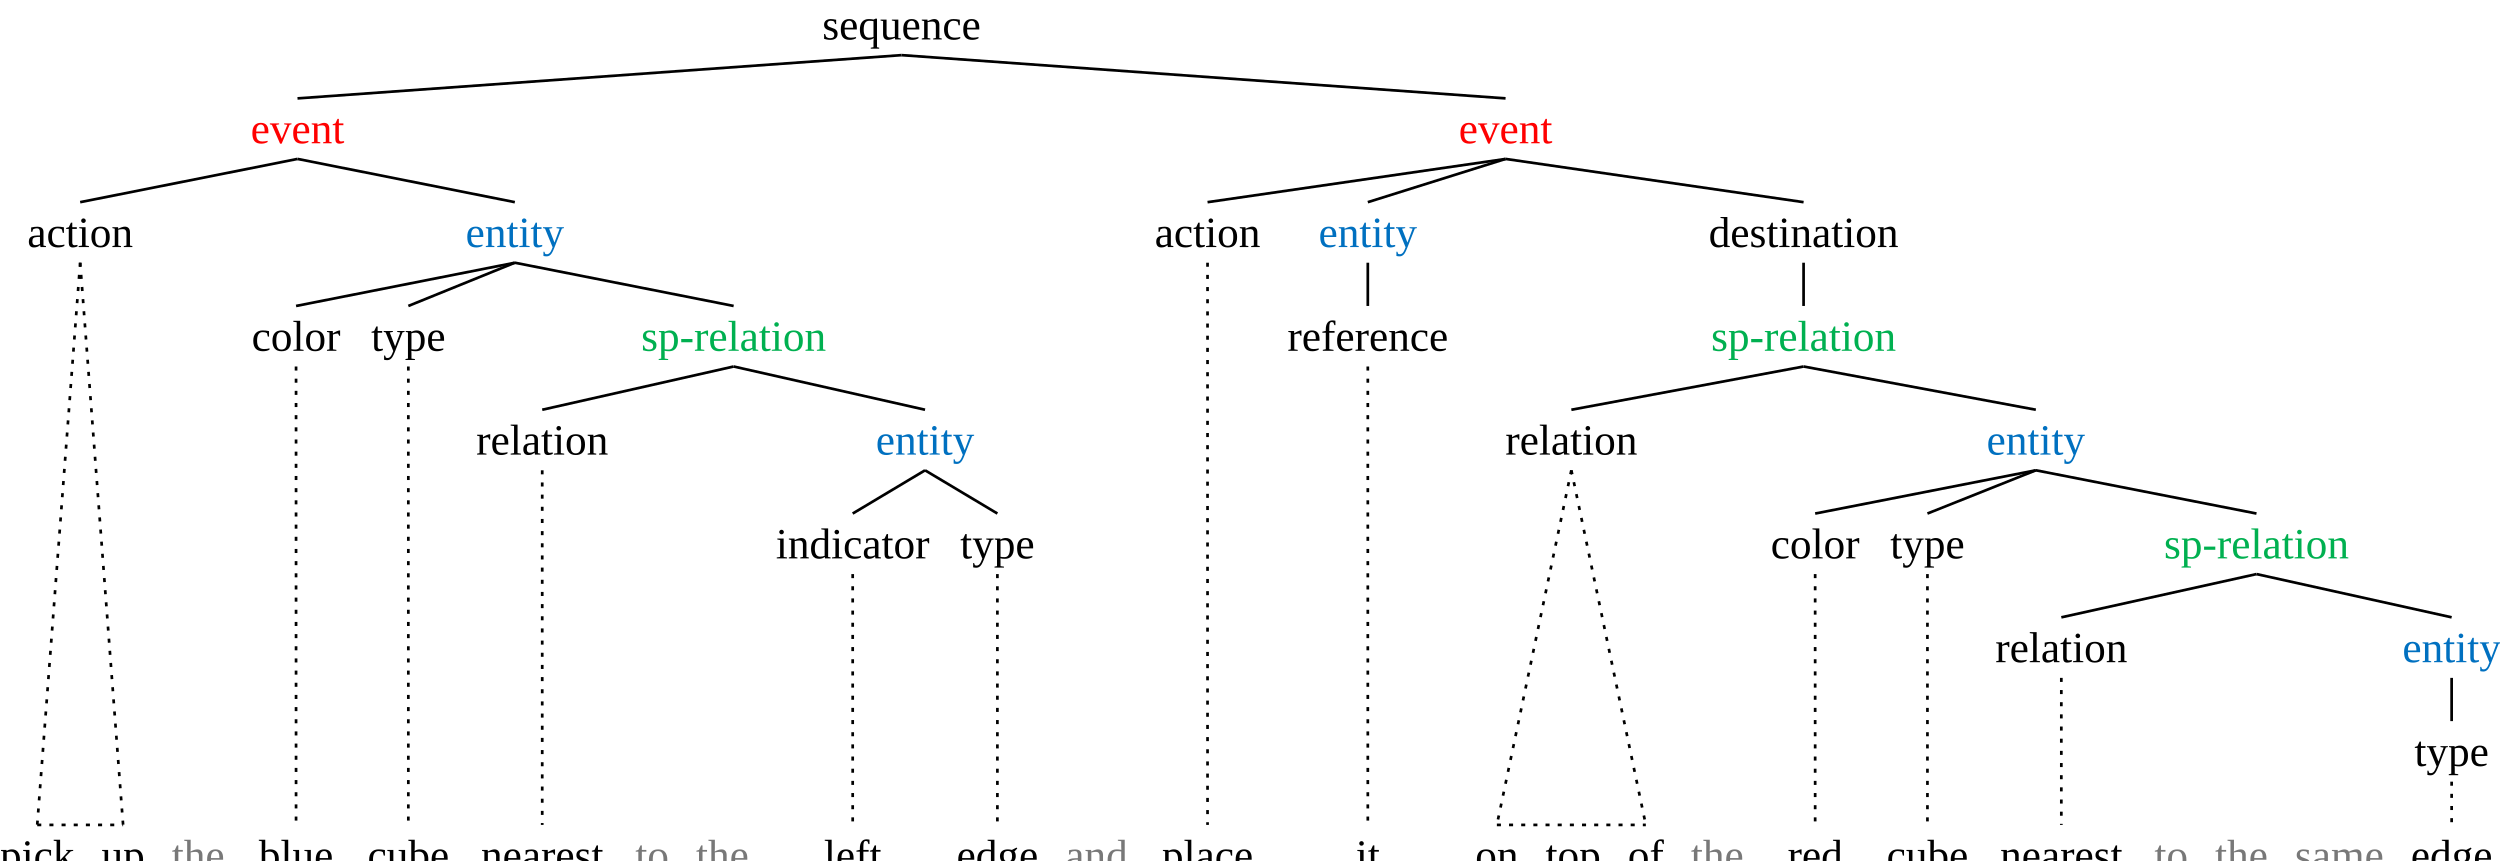
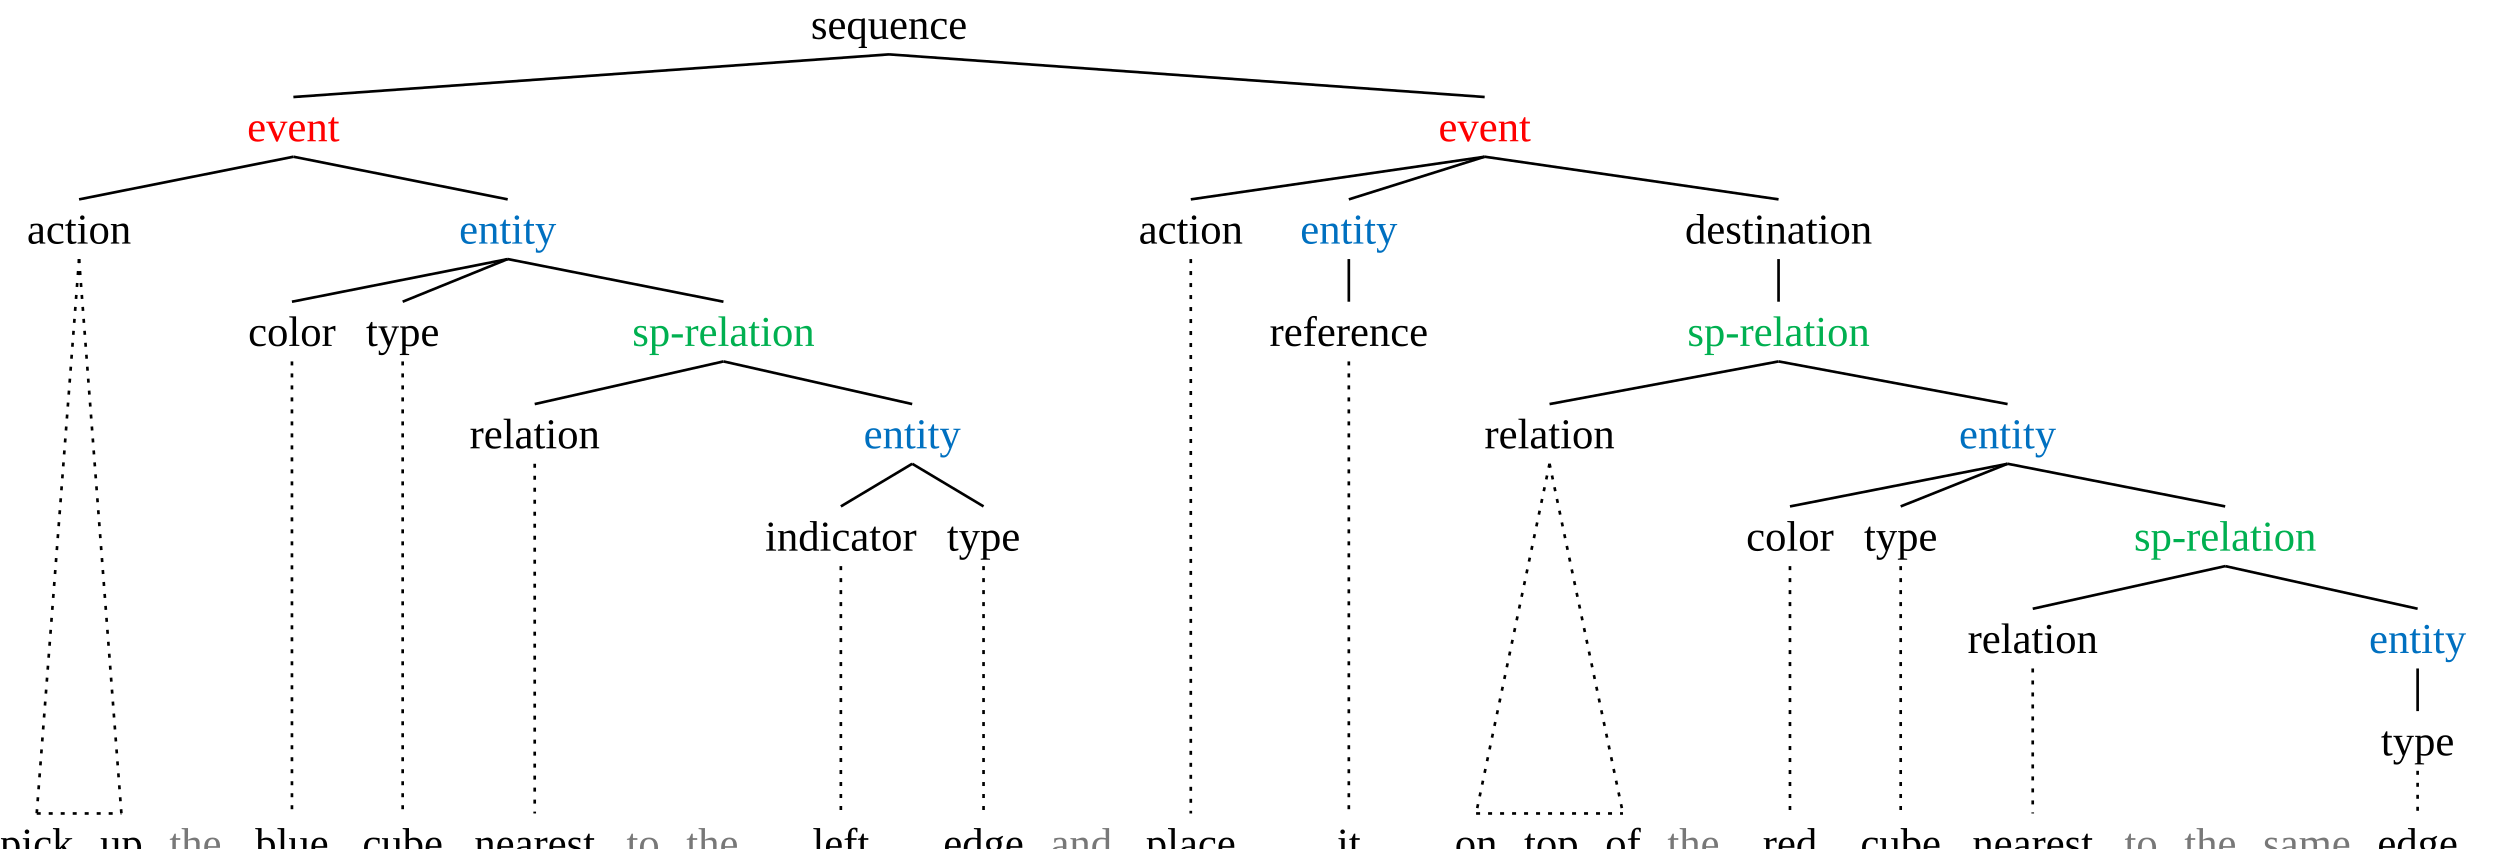
<svg xmlns="http://www.w3.org/2000/svg" version="1.1">
  <text x="304.221" y="14.598" font-family="Times New Roman" font-size="16" fill="rgb(0, 0, 0)">sequence</text>
  <text x="92.743" y="52.996" font-family="Times New Roman" font-size="16" fill="rgb(255, 0, 0)">event</text>
  <text x="10.113" y="91.395" font-family="Times New Roman" font-size="16" fill="rgb(0, 0, 0)">action</text>
  <text x="0.0" y="321.785" font-family="Times New Roman" font-size="16" fill="rgb(0, 0, 0)">pick</text>
  <text x="37.547" y="321.785" font-family="Times New Roman" font-size="16" fill="rgb(0, 0, 0)">up</text>
  <line x1="29.66" y1="97.195" x2="13.773" y2="305.188" stroke-width="1.0" stroke="black" stroke-dasharray="1.5, 3.0" />
  <line x1="29.66" y1="97.195" x2="45.547" y2="305.188" stroke-width="1.0" stroke="black" stroke-dasharray="1.5, 3.0" />
  <line x1="13.773" y1="305.188" x2="45.547" y2="305.188" stroke-width="1.0" stroke="black" stroke-dasharray="1.5, 3.0" />
  <text x="172.256" y="91.395" font-family="Times New Roman" font-size="16" fill="rgb(0, 112, 192)">entity</text>
  <text x="63.547" y="321.785" font-family="Times New Roman" font-size="16" fill="rgb(120, 120, 120)">the</text>
  <text x="93.094" y="129.793" font-family="Times New Roman" font-size="16" fill="rgb(0, 0, 0)">color</text>
  <text x="95.758" y="321.785" font-family="Times New Roman" font-size="16" fill="rgb(0, 0, 0)">blue</text>
  <line x1="109.531" y1="135.594" x2="109.531" y2="305.188" stroke-width="1.0" stroke="black" stroke-dasharray="1.5, 3.0" />
  <text x="137.297" y="129.793" font-family="Times New Roman" font-size="16" fill="rgb(0, 0, 0)">type</text>
  <text x="135.969" y="321.785" font-family="Times New Roman" font-size="16" fill="rgb(0, 0, 0)">cube</text>
  <line x1="151.07" y1="135.594" x2="151.07" y2="305.188" stroke-width="1.0" stroke="black" stroke-dasharray="1.5, 3.0" />
  <text x="237.208" y="129.793" font-family="Times New Roman" font-size="16" fill="rgb(0, 176, 80)">sp-relation</text>
  <text x="176.172" y="168.191" font-family="Times New Roman" font-size="16" fill="rgb(0, 0, 0)">relation</text>
  <text x="177.953" y="321.785" font-family="Times New Roman" font-size="16" fill="rgb(0, 0, 0)">nearest</text>
  <line x1="200.605" y1="173.992" x2="200.605" y2="305.188" stroke-width="1.0" stroke="black" stroke-dasharray="1.5, 3.0" />
  <text x="324.014" y="168.191" font-family="Times New Roman" font-size="16" fill="rgb(0, 112, 192)">entity</text>
  <text x="235.039" y="321.785" font-family="Times New Roman" font-size="16" fill="rgb(120, 120, 120)">to</text>
  <text x="257.484" y="321.785" font-family="Times New Roman" font-size="16" fill="rgb(120, 120, 120)">the</text>
  <text x="287.031" y="206.59" font-family="Times New Roman" font-size="16" fill="rgb(0, 0, 0)">indicator</text>
  <text x="304.805" y="321.785" font-family="Times New Roman" font-size="16" fill="rgb(0, 0, 0)">left</text>
  <line x1="315.465" y1="212.391" x2="315.465" y2="305.188" stroke-width="1.0" stroke="black" stroke-dasharray="1.5, 3.0" />
  <text x="355.227" y="206.59" font-family="Times New Roman" font-size="16" fill="rgb(0, 0, 0)">type</text>
  <text x="353.898" y="321.785" font-family="Times New Roman" font-size="16" fill="rgb(0, 0, 0)">edge</text>
  <line x1="369.0" y1="212.391" x2="369.0" y2="305.188" stroke-width="1.0" stroke="black" stroke-dasharray="1.5, 3.0" />
  <line x1="342.232" y1="173.992" x2="315.465" y2="189.992" stroke-width="1.0" stroke="black" />
  <line x1="342.232" y1="173.992" x2="369.0" y2="189.992" stroke-width="1.0" stroke="black" />
  <line x1="271.419" y1="135.594" x2="200.605" y2="151.594" stroke-width="1.0" stroke="black" />
  <line x1="271.419" y1="135.594" x2="342.232" y2="151.594" stroke-width="1.0" stroke="black" />
  <line x1="190.475" y1="97.195" x2="109.531" y2="113.195" stroke-width="1.0" stroke="black" />
  <line x1="190.475" y1="97.195" x2="151.07" y2="113.195" stroke-width="1.0" stroke="black" />
  <line x1="190.475" y1="97.195" x2="271.419" y2="113.195" stroke-width="1.0" stroke="black" />
  <line x1="110.068" y1="58.797" x2="29.66" y2="74.797" stroke-width="1.0" stroke="black" />
  <line x1="110.068" y1="58.797" x2="190.475" y2="74.797" stroke-width="1.0" stroke="black" />
  <text x="539.683" y="52.996" font-family="Times New Roman" font-size="16" fill="rgb(255, 0, 0)">event</text>
  <text x="394.102" y="321.785" font-family="Times New Roman" font-size="16" fill="rgb(120, 120, 120)">and</text>
  <text x="427.203" y="91.395" font-family="Times New Roman" font-size="16" fill="rgb(0, 0, 0)">action</text>
  <text x="429.875" y="321.785" font-family="Times New Roman" font-size="16" fill="rgb(0, 0, 0)">place</text>
  <line x1="446.75" y1="97.195" x2="446.75" y2="305.188" stroke-width="1.0" stroke="black" stroke-dasharray="1.5, 3.0" />
  <text x="487.824" y="91.395" font-family="Times New Roman" font-size="16" fill="rgb(0, 112, 192)">entity</text>
  <text x="476.297" y="129.793" font-family="Times New Roman" font-size="16" fill="rgb(0, 0, 0)">reference</text>
  <text x="501.598" y="321.785" font-family="Times New Roman" font-size="16" fill="rgb(0, 0, 0)">it</text>
  <line x1="506.043" y1="135.594" x2="506.043" y2="305.188" stroke-width="1.0" stroke="black" stroke-dasharray="1.5, 3.0" />
  <line x1="506.043" y1="97.195" x2="506.043" y2="113.195" stroke-width="1.0" stroke="black" />
  <text x="632.159" y="91.395" font-family="Times New Roman" font-size="16" fill="rgb(0, 0, 0)">destination</text>
  <text x="633.053" y="129.793" font-family="Times New Roman" font-size="16" fill="rgb(0, 176, 80)">sp-relation</text>
  <text x="556.91" y="168.191" font-family="Times New Roman" font-size="16" fill="rgb(0, 0, 0)">relation</text>
  <text x="545.789" y="321.785" font-family="Times New Roman" font-size="16" fill="rgb(0, 0, 0)">on</text>
  <text x="571.789" y="321.785" font-family="Times New Roman" font-size="16" fill="rgb(0, 0, 0)">top</text>
  <text x="602.234" y="321.785" font-family="Times New Roman" font-size="16" fill="rgb(0, 0, 0)">of</text>
  <line x1="581.344" y1="173.992" x2="553.789" y2="305.188" stroke-width="1.0" stroke="black" stroke-dasharray="1.5, 3.0" />
  <line x1="581.344" y1="173.992" x2="608.898" y2="305.188" stroke-width="1.0" stroke="black" stroke-dasharray="1.5, 3.0" />
  <line x1="553.789" y1="305.188" x2="608.898" y2="305.188" stroke-width="1.0" stroke="black" stroke-dasharray="1.5, 3.0" />
  <text x="734.966" y="168.191" font-family="Times New Roman" font-size="16" fill="rgb(0, 112, 192)">entity</text>
  <text x="625.562" y="321.785" font-family="Times New Roman" font-size="16" fill="rgb(120, 120, 120)">the</text>
  <text x="655.109" y="206.59" font-family="Times New Roman" font-size="16" fill="rgb(0, 0, 0)">color</text>
  <text x="661.332" y="321.785" font-family="Times New Roman" font-size="16" fill="rgb(0, 0, 0)">red</text>
  <line x1="671.547" y1="212.391" x2="671.547" y2="305.188" stroke-width="1.0" stroke="black" stroke-dasharray="1.5, 3.0" />
  <text x="699.312" y="206.59" font-family="Times New Roman" font-size="16" fill="rgb(0, 0, 0)">type</text>
  <text x="697.984" y="321.785" font-family="Times New Roman" font-size="16" fill="rgb(0, 0, 0)">cube</text>
  <line x1="713.086" y1="212.391" x2="713.086" y2="305.188" stroke-width="1.0" stroke="black" stroke-dasharray="1.5, 3.0" />
  <text x="800.611" y="206.59" font-family="Times New Roman" font-size="16" fill="rgb(0, 176, 80)">sp-relation</text>
  <text x="738.188" y="244.988" font-family="Times New Roman" font-size="16" fill="rgb(0, 0, 0)">relation</text>
  <text x="739.969" y="321.785" font-family="Times New Roman" font-size="16" fill="rgb(0, 0, 0)">nearest</text>
  <line x1="762.621" y1="250.789" x2="762.621" y2="305.188" stroke-width="1.0" stroke="black" stroke-dasharray="1.5, 3.0" />
  <text x="888.805" y="244.988" font-family="Times New Roman" font-size="16" fill="rgb(0, 112, 192)">entity</text>
  <text x="797.055" y="321.785" font-family="Times New Roman" font-size="16" fill="rgb(120, 120, 120)">to</text>
  <text x="819.5" y="321.785" font-family="Times New Roman" font-size="16" fill="rgb(120, 120, 120)">the</text>
  <text x="849.047" y="321.785" font-family="Times New Roman" font-size="16" fill="rgb(120, 120, 120)">same</text>
  <text x="893.25" y="283.387" font-family="Times New Roman" font-size="16" fill="rgb(0, 0, 0)">type</text>
  <text x="891.922" y="321.785" font-family="Times New Roman" font-size="16" fill="rgb(0, 0, 0)">edge</text>
  <line x1="907.023" y1="289.188" x2="907.023" y2="305.188" stroke-width="1.0" stroke="black" stroke-dasharray="1.5, 3.0" />
  <line x1="907.023" y1="250.789" x2="907.023" y2="266.789" stroke-width="1.0" stroke="black" />
  <line x1="834.822" y1="212.391" x2="762.621" y2="228.391" stroke-width="1.0" stroke="black" />
  <line x1="834.822" y1="212.391" x2="907.023" y2="228.391" stroke-width="1.0" stroke="black" />
  <line x1="753.185" y1="173.992" x2="671.547" y2="189.992" stroke-width="1.0" stroke="black" />
  <line x1="753.185" y1="173.992" x2="713.086" y2="189.992" stroke-width="1.0" stroke="black" />
  <line x1="753.185" y1="173.992" x2="834.822" y2="189.992" stroke-width="1.0" stroke="black" />
  <line x1="667.264" y1="135.594" x2="581.344" y2="151.594" stroke-width="1.0" stroke="black" />
  <line x1="667.264" y1="135.594" x2="753.185" y2="151.594" stroke-width="1.0" stroke="black" />
  <line x1="667.264" y1="97.195" x2="667.264" y2="113.195" stroke-width="1.0" stroke="black" />
  <line x1="557.007" y1="58.797" x2="446.75" y2="74.797" stroke-width="1.0" stroke="black" />
  <line x1="557.007" y1="58.797" x2="506.043" y2="74.797" stroke-width="1.0" stroke="black" />
  <line x1="557.007" y1="58.797" x2="667.264" y2="74.797" stroke-width="1.0" stroke="black" />
+   <text x="935.242" y="321.785" font-family="Times New Roman" font-size="16" fill="rgb(120, 120, 120)">.</text>
  <line x1="333.537" y1="20.398" x2="110.068" y2="36.398" stroke-width="1.0" stroke="black" />
  <line x1="333.537" y1="20.398" x2="557.007" y2="36.398" stroke-width="1.0" stroke="black" />
</svg>
